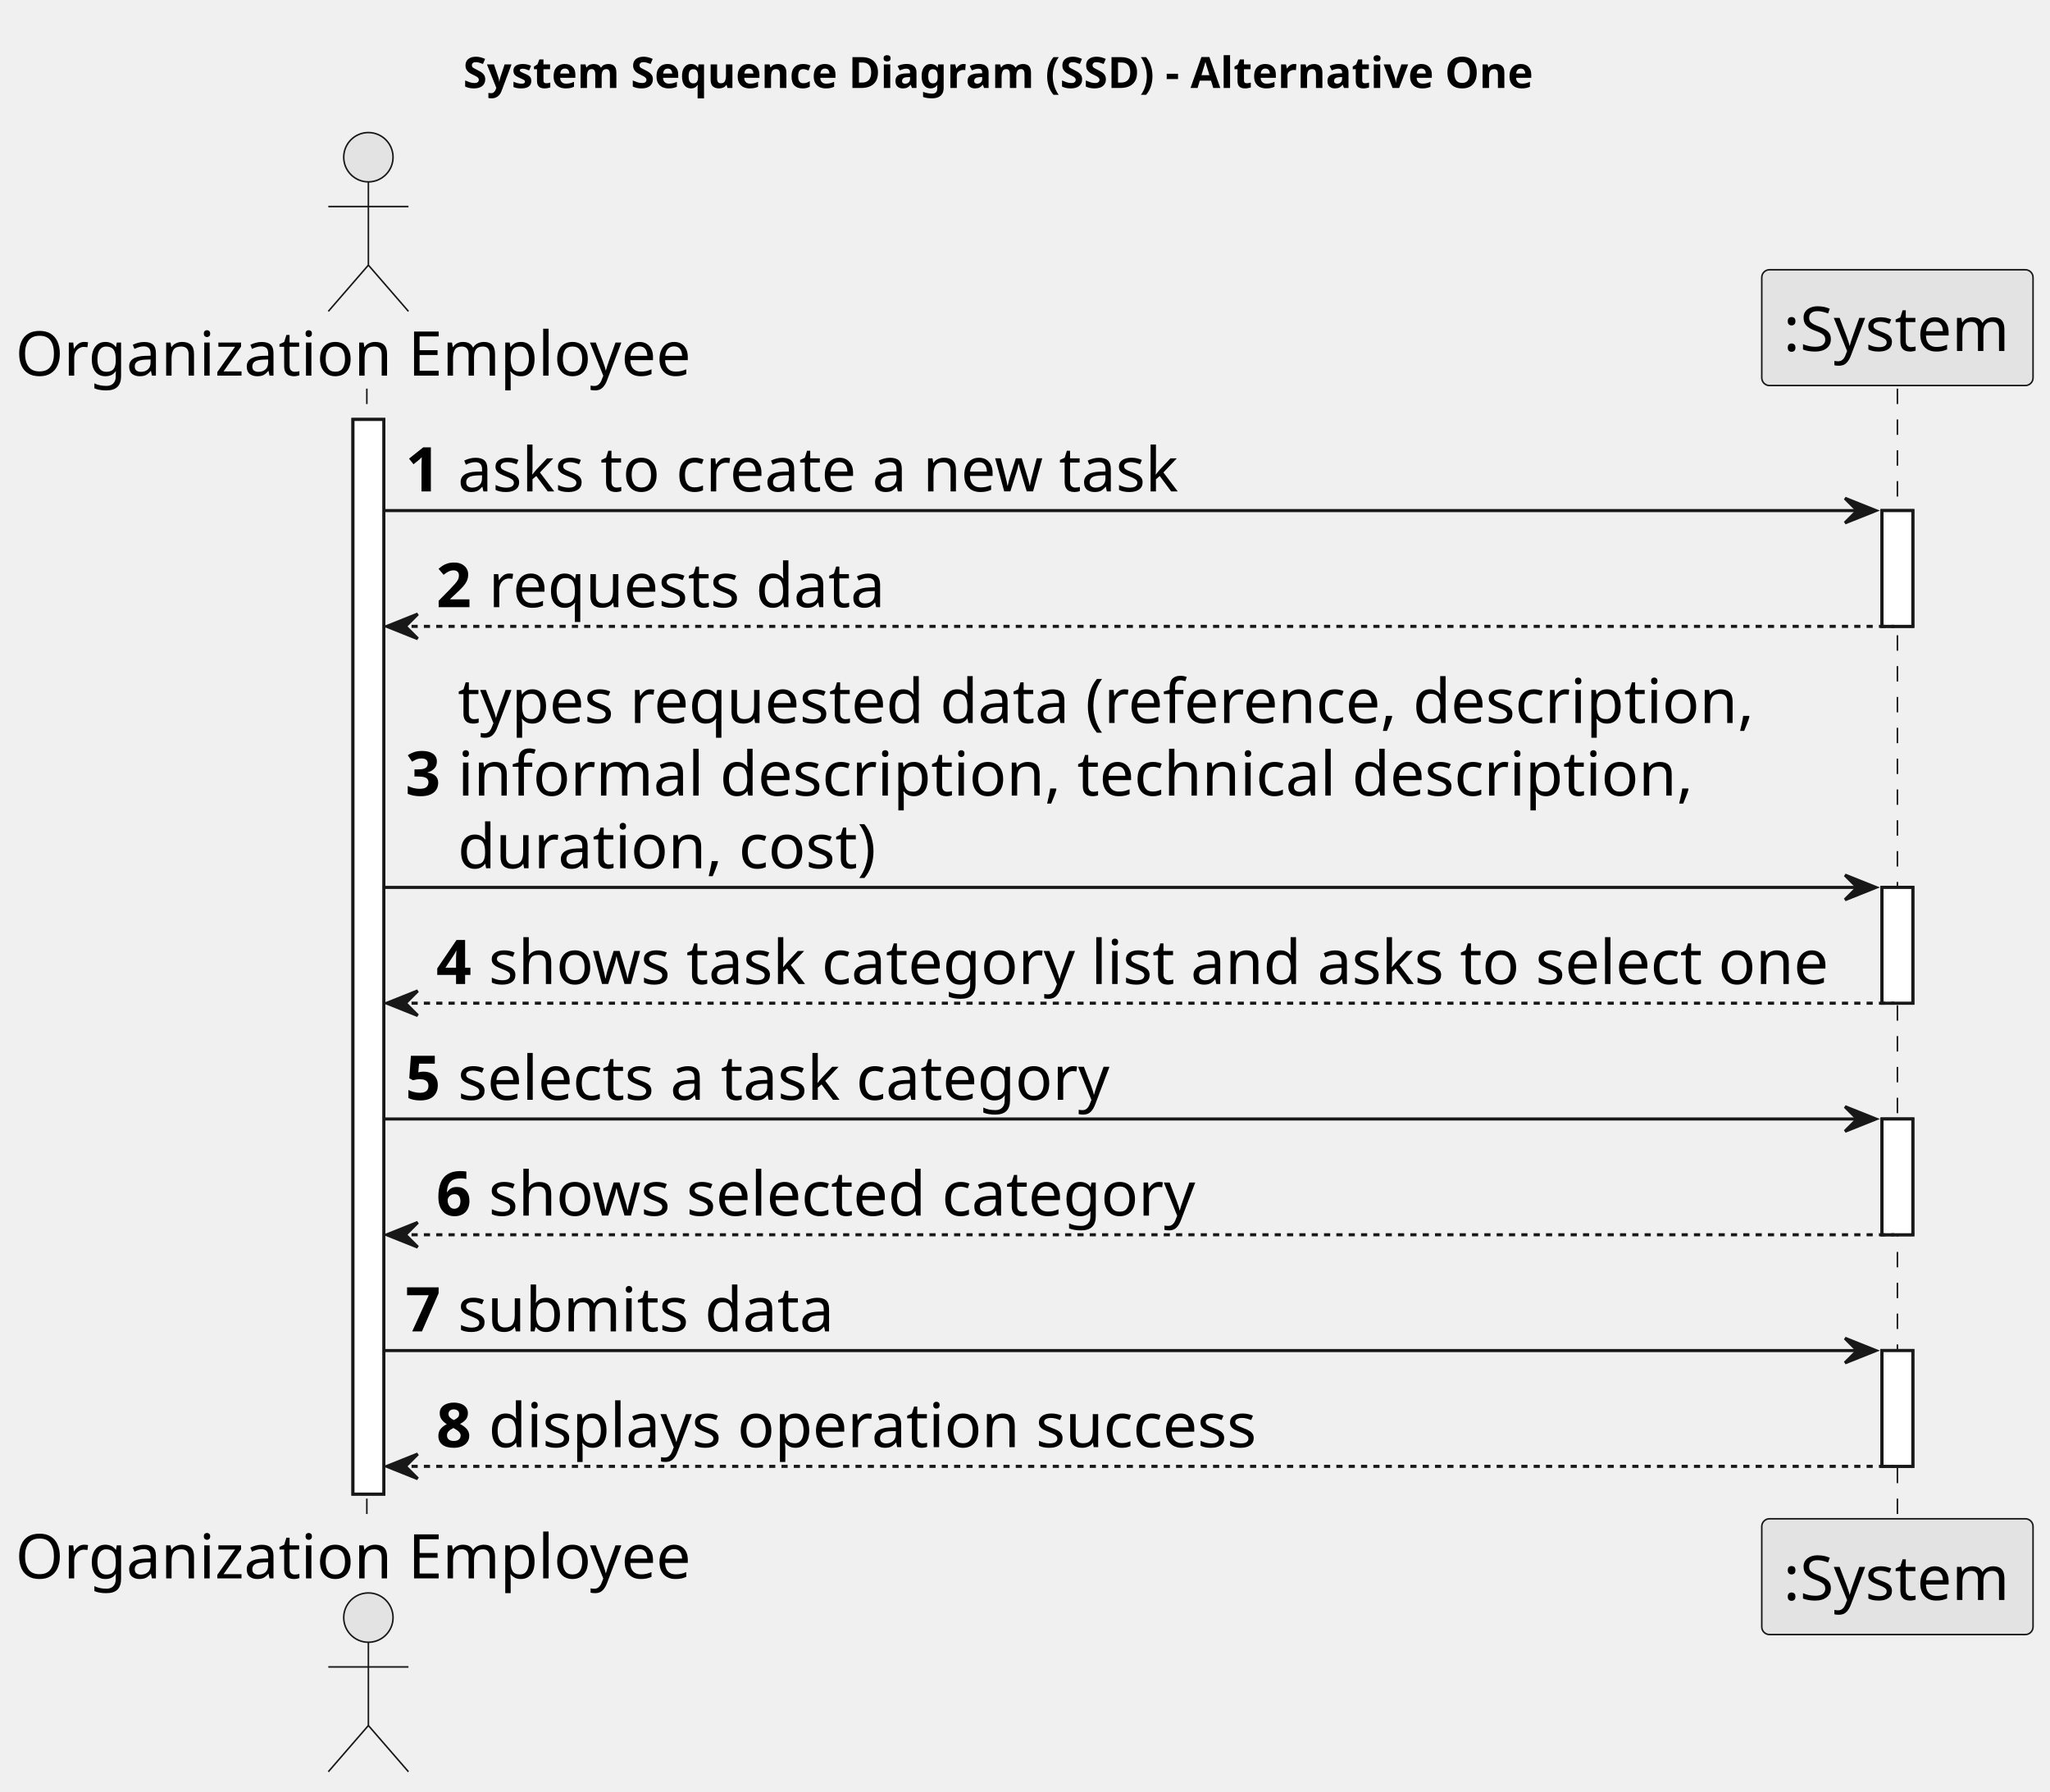
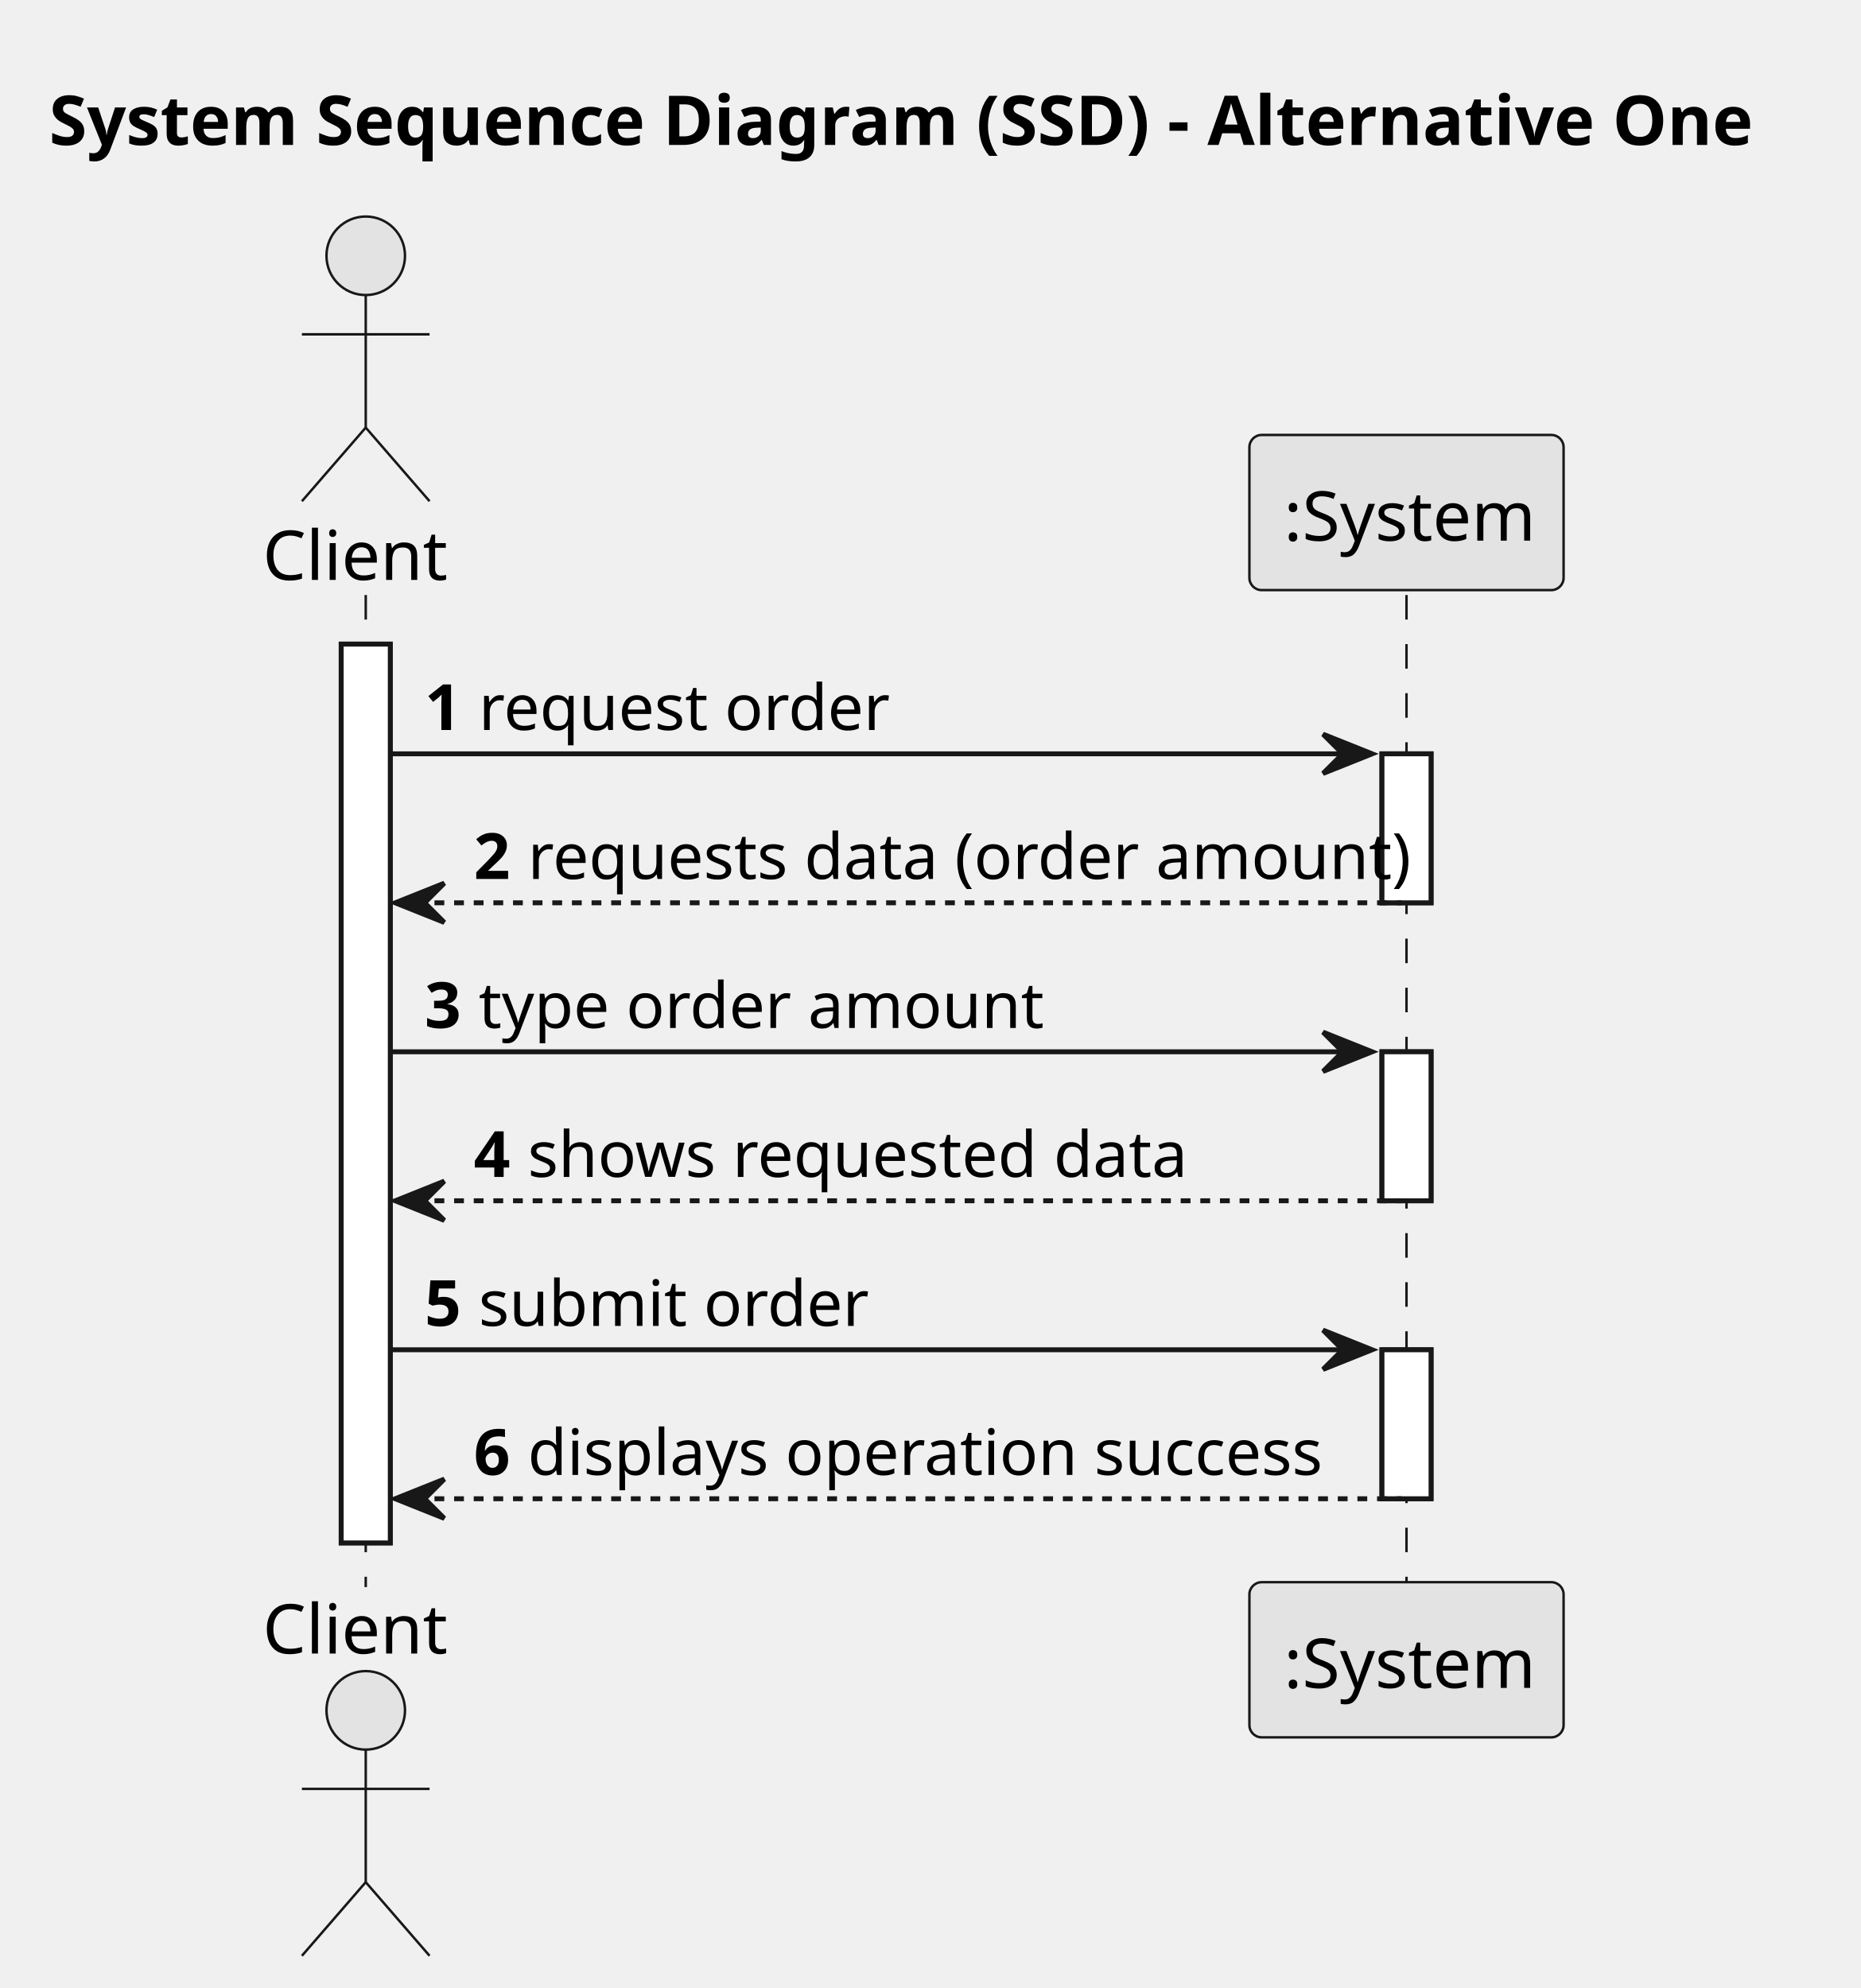
- <svg xmlns="http://www.w3.org/2000/svg" contentStyleType="text/css" height="581px" preserveAspectRatio="none" style="width:665px;height:581px;background:#FFFFFF;" version="1.1" viewBox="0 0 665 581" width="665px" zoomAndPan="magnify">
+ <svg xmlns="http://www.w3.org/2000/svg" contentStyleType="text/css" height="405px" preserveAspectRatio="none" style="width:379px;height:405px;background:#FFFFFF;" version="1.1" viewBox="0 0 379 405" width="379px" zoomAndPan="magnify">
  <defs />
  <g>
-     <text fill="#000000" font-family="sans-serif" font-size="14" font-weight="bold" lengthAdjust="spacing" textLength="363" x="150.25" y="28.535">System Sequence Diagram (SSD) - Alternative One</text>
-     <rect fill="#FFFFFF" height="348.547" style="stroke:#181818;stroke-width:1.0;" width="10" x="114.5" y="136.043" />
-     <rect fill="#FFFFFF" height="37.555" style="stroke:#181818;stroke-width:1.0;" width="10" x="610.5" y="165.598" />
-     <rect fill="#FFFFFF" height="37.555" style="stroke:#181818;stroke-width:1.0;" width="10" x="610.5" y="287.816" />
-     <rect fill="#FFFFFF" height="37.555" style="stroke:#181818;stroke-width:1.0;" width="10" x="610.5" y="362.926" />
-     <rect fill="#FFFFFF" height="37.555" style="stroke:#181818;stroke-width:1.0;" width="10" x="610.5" y="438.035" />
-     <line style="stroke:#181818;stroke-width:0.5;stroke-dasharray:5.0,5.0;" x1="119" x2="119" y1="126.043" y2="493.59" />
-     <line style="stroke:#181818;stroke-width:0.5;stroke-dasharray:5.0,5.0;" x1="615.5" x2="615.5" y1="126.043" y2="493.59" />
-     <text fill="#000000" font-family="sans-serif" font-size="20" lengthAdjust="spacing" textLength="223" x="5" y="121.824">Organization Employee</text>
-     <ellipse cx="119.5" cy="50.988" fill="#E3E3E3" rx="8" ry="8" style="stroke:#181818;stroke-width:0.5;" />
-     <path d="M119.5,58.988 L119.5,85.988 M106.5,66.988 L132.5,66.988 M119.5,85.988 L106.5,100.988 M119.5,85.988 L132.5,100.988 " fill="none" style="stroke:#181818;stroke-width:0.5;" />
-     <text fill="#000000" font-family="sans-serif" font-size="20" lengthAdjust="spacing" textLength="223" x="5" y="511.926">Organization Employee</text>
-     <ellipse cx="119.5" cy="524.644" fill="#E3E3E3" rx="8" ry="8" style="stroke:#181818;stroke-width:0.5;" />
-     <path d="M119.5,532.644 L119.5,559.644 M106.5,540.644 L132.5,540.644 M119.5,559.644 L106.5,574.644 M119.5,559.644 L132.5,574.644 " fill="none" style="stroke:#181818;stroke-width:0.5;" />
-     <rect fill="#E3E3E3" height="37.555" rx="2.5" ry="2.5" style="stroke:#181818;stroke-width:0.5;" width="88" x="571.5" y="87.488" />
-     <text fill="#000000" font-family="sans-serif" font-size="20" lengthAdjust="spacing" textLength="74" x="578.5" y="113.824">:System</text>
-     <rect fill="#E3E3E3" height="37.555" rx="2.5" ry="2.5" style="stroke:#181818;stroke-width:0.5;" width="88" x="571.5" y="492.59" />
-     <text fill="#000000" font-family="sans-serif" font-size="20" lengthAdjust="spacing" textLength="74" x="578.5" y="518.926">:System</text>
-     <rect fill="#FFFFFF" height="348.547" style="stroke:#181818;stroke-width:1.0;" width="10" x="114.5" y="136.043" />
-     <rect fill="#FFFFFF" height="37.555" style="stroke:#181818;stroke-width:1.0;" width="10" x="610.5" y="165.598" />
-     <rect fill="#FFFFFF" height="37.555" style="stroke:#181818;stroke-width:1.0;" width="10" x="610.5" y="287.816" />
-     <rect fill="#FFFFFF" height="37.555" style="stroke:#181818;stroke-width:1.0;" width="10" x="610.5" y="362.926" />
-     <rect fill="#FFFFFF" height="37.555" style="stroke:#181818;stroke-width:1.0;" width="10" x="610.5" y="438.035" />
-     <polygon fill="#181818" points="598.5,161.598,608.5,165.598,598.5,169.598,602.5,165.598" style="stroke:#181818;stroke-width:1.0;" />
-     <line style="stroke:#181818;stroke-width:1.0;" x1="124.5" x2="604.5" y1="165.598" y2="165.598" />
-     <text fill="#000000" font-family="sans-serif" font-size="20" font-weight="bold" lengthAdjust="spacing" textLength="13" x="131.5" y="159.379">1</text>
-     <text fill="#000000" font-family="sans-serif" font-size="20" lengthAdjust="spacing" textLength="239" x="148.5" y="159.379">asks to create a new task</text>
-     <polygon fill="#181818" points="135.5,199.152,125.5,203.152,135.5,207.152,131.5,203.152" style="stroke:#181818;stroke-width:1.0;" />
-     <line style="stroke:#181818;stroke-width:1.0;stroke-dasharray:2.0,2.0;" x1="129.5" x2="614.5" y1="203.152" y2="203.152" />
-     <text fill="#000000" font-family="sans-serif" font-size="20" font-weight="bold" lengthAdjust="spacing" textLength="13" x="141.5" y="196.934">2</text>
-     <text fill="#000000" font-family="sans-serif" font-size="20" lengthAdjust="spacing" textLength="130" x="158.5" y="196.934">requests data</text>
-     <polygon fill="#181818" points="598.5,283.816,608.5,287.816,598.5,291.816,602.5,287.816" style="stroke:#181818;stroke-width:1.0;" />
-     <line style="stroke:#181818;stroke-width:1.0;" x1="124.5" x2="604.5" y1="287.816" y2="287.816" />
-     <text fill="#000000" font-family="sans-serif" font-size="20" font-weight="bold" lengthAdjust="spacing" textLength="13" x="131.5" y="258.043">3</text>
-     <text fill="#000000" font-family="sans-serif" font-size="20" lengthAdjust="spacing" textLength="429" x="148.5" y="234.488">types requested data (reference, description,</text>
-     <text fill="#000000" font-family="sans-serif" font-size="20" lengthAdjust="spacing" textLength="412" x="148.5" y="258.043">informal description, technical description,</text>
-     <text fill="#000000" font-family="sans-serif" font-size="20" lengthAdjust="spacing" textLength="139" x="148.5" y="281.598">duration, cost)</text>
-     <polygon fill="#181818" points="135.5,321.371,125.5,325.371,135.5,329.371,131.5,325.371" style="stroke:#181818;stroke-width:1.0;" />
-     <line style="stroke:#181818;stroke-width:1.0;stroke-dasharray:2.0,2.0;" x1="129.5" x2="614.5" y1="325.371" y2="325.371" />
-     <text fill="#000000" font-family="sans-serif" font-size="20" font-weight="bold" lengthAdjust="spacing" textLength="13" x="141.5" y="319.152">4</text>
-     <text fill="#000000" font-family="sans-serif" font-size="20" lengthAdjust="spacing" textLength="445" x="158.5" y="319.152">shows task category list and asks to select one</text>
-     <polygon fill="#181818" points="598.5,358.926,608.5,362.926,598.5,366.926,602.5,362.926" style="stroke:#181818;stroke-width:1.0;" />
-     <line style="stroke:#181818;stroke-width:1.0;" x1="124.5" x2="604.5" y1="362.926" y2="362.926" />
-     <text fill="#000000" font-family="sans-serif" font-size="20" font-weight="bold" lengthAdjust="spacing" textLength="13" x="131.5" y="356.707">5</text>
-     <text fill="#000000" font-family="sans-serif" font-size="20" lengthAdjust="spacing" textLength="215" x="148.5" y="356.707">selects a task category</text>
-     <polygon fill="#181818" points="135.5,396.481,125.5,400.481,135.5,404.481,131.5,400.481" style="stroke:#181818;stroke-width:1.0;" />
-     <line style="stroke:#181818;stroke-width:1.0;stroke-dasharray:2.0,2.0;" x1="129.5" x2="614.5" y1="400.481" y2="400.481" />
-     <text fill="#000000" font-family="sans-serif" font-size="20" font-weight="bold" lengthAdjust="spacing" textLength="13" x="141.5" y="394.262">6</text>
-     <text fill="#000000" font-family="sans-serif" font-size="20" lengthAdjust="spacing" textLength="231" x="158.5" y="394.262">shows selected category</text>
-     <polygon fill="#181818" points="598.5,434.035,608.5,438.035,598.5,442.035,602.5,438.035" style="stroke:#181818;stroke-width:1.0;" />
-     <line style="stroke:#181818;stroke-width:1.0;" x1="124.5" x2="604.5" y1="438.035" y2="438.035" />
-     <text fill="#000000" font-family="sans-serif" font-size="20" font-weight="bold" lengthAdjust="spacing" textLength="13" x="131.5" y="431.816">7</text>
-     <text fill="#000000" font-family="sans-serif" font-size="20" lengthAdjust="spacing" textLength="125" x="148.5" y="431.816">submits data</text>
-     <polygon fill="#181818" points="135.5,471.59,125.5,475.59,135.5,479.59,131.5,475.59" style="stroke:#181818;stroke-width:1.0;" />
-     <line style="stroke:#181818;stroke-width:1.0;stroke-dasharray:2.0,2.0;" x1="129.5" x2="614.5" y1="475.59" y2="475.59" />
-     <text fill="#000000" font-family="sans-serif" font-size="20" font-weight="bold" lengthAdjust="spacing" textLength="13" x="141.5" y="469.371">8</text>
-     <text fill="#000000" font-family="sans-serif" font-size="20" lengthAdjust="spacing" textLength="256" x="158.5" y="469.371">displays operation success</text>
+     <text fill="#000000" font-family="sans-serif" font-size="14" font-weight="bold" lengthAdjust="spacing" textLength="351" x="10" y="29.533">System Sequence Diagram (SSD) - Alternative One</text>
+     <rect fill="#FFFFFF" height="183.109" style="stroke:#181818;stroke-width:1.0;" width="10" x="69.5" y="131.219" />
+     <rect fill="#FFFFFF" height="30.352" style="stroke:#181818;stroke-width:1.0;" width="10" x="281.5" y="153.57" />
+     <rect fill="#FFFFFF" height="30.352" style="stroke:#181818;stroke-width:1.0;" width="10" x="281.5" y="214.273" />
+     <rect fill="#FFFFFF" height="30.352" style="stroke:#181818;stroke-width:1.0;" width="10" x="281.5" y="274.977" />
+     <line style="stroke:#181818;stroke-width:0.5;stroke-dasharray:5.0,5.0;" x1="74.5" x2="74.5" y1="121.219" y2="323.328" />
+     <line style="stroke:#181818;stroke-width:0.5;stroke-dasharray:5.0,5.0;" x1="286.5" x2="286.5" y1="121.219" y2="323.328" />
+     <text fill="#000000" font-family="sans-serif" font-size="14" lengthAdjust="spacing" textLength="36" x="53.5" y="118.143">Client</text>
+     <ellipse cx="74.5" cy="52.109" fill="#E3E3E3" rx="8" ry="8" style="stroke:#181818;stroke-width:0.5;" />
+     <path d="M74.5,60.109 L74.5,87.109 M61.5,68.109 L87.5,68.109 M74.5,87.109 L61.5,102.109 M74.5,87.109 L87.5,102.109 " fill="none" style="stroke:#181818;stroke-width:0.5;" />
+     <text fill="#000000" font-family="sans-serif" font-size="14" lengthAdjust="spacing" textLength="36" x="53.5" y="336.861">Client</text>
+     <ellipse cx="74.5" cy="348.438" fill="#E3E3E3" rx="8" ry="8" style="stroke:#181818;stroke-width:0.5;" />
+     <path d="M74.5,356.438 L74.5,383.438 M61.5,364.438 L87.5,364.438 M74.5,383.438 L61.5,398.438 M74.5,383.438 L87.5,398.438 " fill="none" style="stroke:#181818;stroke-width:0.5;" />
+     <rect fill="#E3E3E3" height="31.609" rx="2.5" ry="2.5" style="stroke:#181818;stroke-width:0.5;" width="64" x="254.5" y="88.609" />
+     <text fill="#000000" font-family="sans-serif" font-size="14" lengthAdjust="spacing" textLength="50" x="261.5" y="110.143">:System</text>
+     <rect fill="#E3E3E3" height="31.609" rx="2.5" ry="2.5" style="stroke:#181818;stroke-width:0.5;" width="64" x="254.5" y="322.328" />
+     <text fill="#000000" font-family="sans-serif" font-size="14" lengthAdjust="spacing" textLength="50" x="261.5" y="343.861">:System</text>
+     <rect fill="#FFFFFF" height="183.109" style="stroke:#181818;stroke-width:1.0;" width="10" x="69.5" y="131.219" />
+     <rect fill="#FFFFFF" height="30.352" style="stroke:#181818;stroke-width:1.0;" width="10" x="281.5" y="153.57" />
+     <rect fill="#FFFFFF" height="30.352" style="stroke:#181818;stroke-width:1.0;" width="10" x="281.5" y="214.273" />
+     <rect fill="#FFFFFF" height="30.352" style="stroke:#181818;stroke-width:1.0;" width="10" x="281.5" y="274.977" />
+     <polygon fill="#181818" points="269.5,149.57,279.5,153.57,269.5,157.57,273.5,153.57" style="stroke:#181818;stroke-width:1.0;" />
+     <line style="stroke:#181818;stroke-width:1.0;" x1="79.5" x2="275.5" y1="153.57" y2="153.57" />
+     <text fill="#000000" font-family="sans-serif" font-size="13" font-weight="bold" lengthAdjust="spacing" textLength="7" x="86.5" y="148.714">1</text>
+     <text fill="#000000" font-family="sans-serif" font-size="13" lengthAdjust="spacing" textLength="76" x="97.5" y="148.714">request order</text>
+     <polygon fill="#181818" points="90.5,179.922,80.5,183.922,90.5,187.922,86.5,183.922" style="stroke:#181818;stroke-width:1.0;" />
+     <line style="stroke:#181818;stroke-width:1.0;stroke-dasharray:2.0,2.0;" x1="84.5" x2="285.5" y1="183.922" y2="183.922" />
+     <text fill="#000000" font-family="sans-serif" font-size="13" font-weight="bold" lengthAdjust="spacing" textLength="7" x="96.5" y="179.065">2</text>
+     <text fill="#000000" font-family="sans-serif" font-size="13" lengthAdjust="spacing" textLength="167" x="107.5" y="179.065">requests data (order amount)</text>
+     <polygon fill="#181818" points="269.5,210.273,279.5,214.273,269.5,218.273,273.5,214.273" style="stroke:#181818;stroke-width:1.0;" />
+     <line style="stroke:#181818;stroke-width:1.0;" x1="79.5" x2="275.5" y1="214.273" y2="214.273" />
+     <text fill="#000000" font-family="sans-serif" font-size="13" font-weight="bold" lengthAdjust="spacing" textLength="7" x="86.5" y="209.417">3</text>
+     <text fill="#000000" font-family="sans-serif" font-size="13" lengthAdjust="spacing" textLength="105" x="97.5" y="209.417">type order amount</text>
+     <polygon fill="#181818" points="90.5,240.625,80.5,244.625,90.5,248.625,86.5,244.625" style="stroke:#181818;stroke-width:1.0;" />
+     <line style="stroke:#181818;stroke-width:1.0;stroke-dasharray:2.0,2.0;" x1="84.5" x2="285.5" y1="244.625" y2="244.625" />
+     <text fill="#000000" font-family="sans-serif" font-size="13" font-weight="bold" lengthAdjust="spacing" textLength="7" x="96.5" y="239.769">4</text>
+     <text fill="#000000" font-family="sans-serif" font-size="13" lengthAdjust="spacing" textLength="127" x="107.5" y="239.769">shows requested data</text>
+     <polygon fill="#181818" points="269.5,270.977,279.5,274.977,269.5,278.977,273.5,274.977" style="stroke:#181818;stroke-width:1.0;" />
+     <line style="stroke:#181818;stroke-width:1.0;" x1="79.5" x2="275.5" y1="274.977" y2="274.977" />
+     <text fill="#000000" font-family="sans-serif" font-size="13" font-weight="bold" lengthAdjust="spacing" textLength="7" x="86.5" y="270.12">5</text>
+     <text fill="#000000" font-family="sans-serif" font-size="13" lengthAdjust="spacing" textLength="72" x="97.5" y="270.12">submit order</text>
+     <polygon fill="#181818" points="90.5,301.328,80.5,305.328,90.5,309.328,86.5,305.328" style="stroke:#181818;stroke-width:1.0;" />
+     <line style="stroke:#181818;stroke-width:1.0;stroke-dasharray:2.0,2.0;" x1="84.5" x2="285.5" y1="305.328" y2="305.328" />
+     <text fill="#000000" font-family="sans-serif" font-size="13" font-weight="bold" lengthAdjust="spacing" textLength="7" x="96.5" y="300.472">6</text>
+     <text fill="#000000" font-family="sans-serif" font-size="13" lengthAdjust="spacing" textLength="158" x="107.5" y="300.472">displays operation success</text>
  </g>
</svg>
